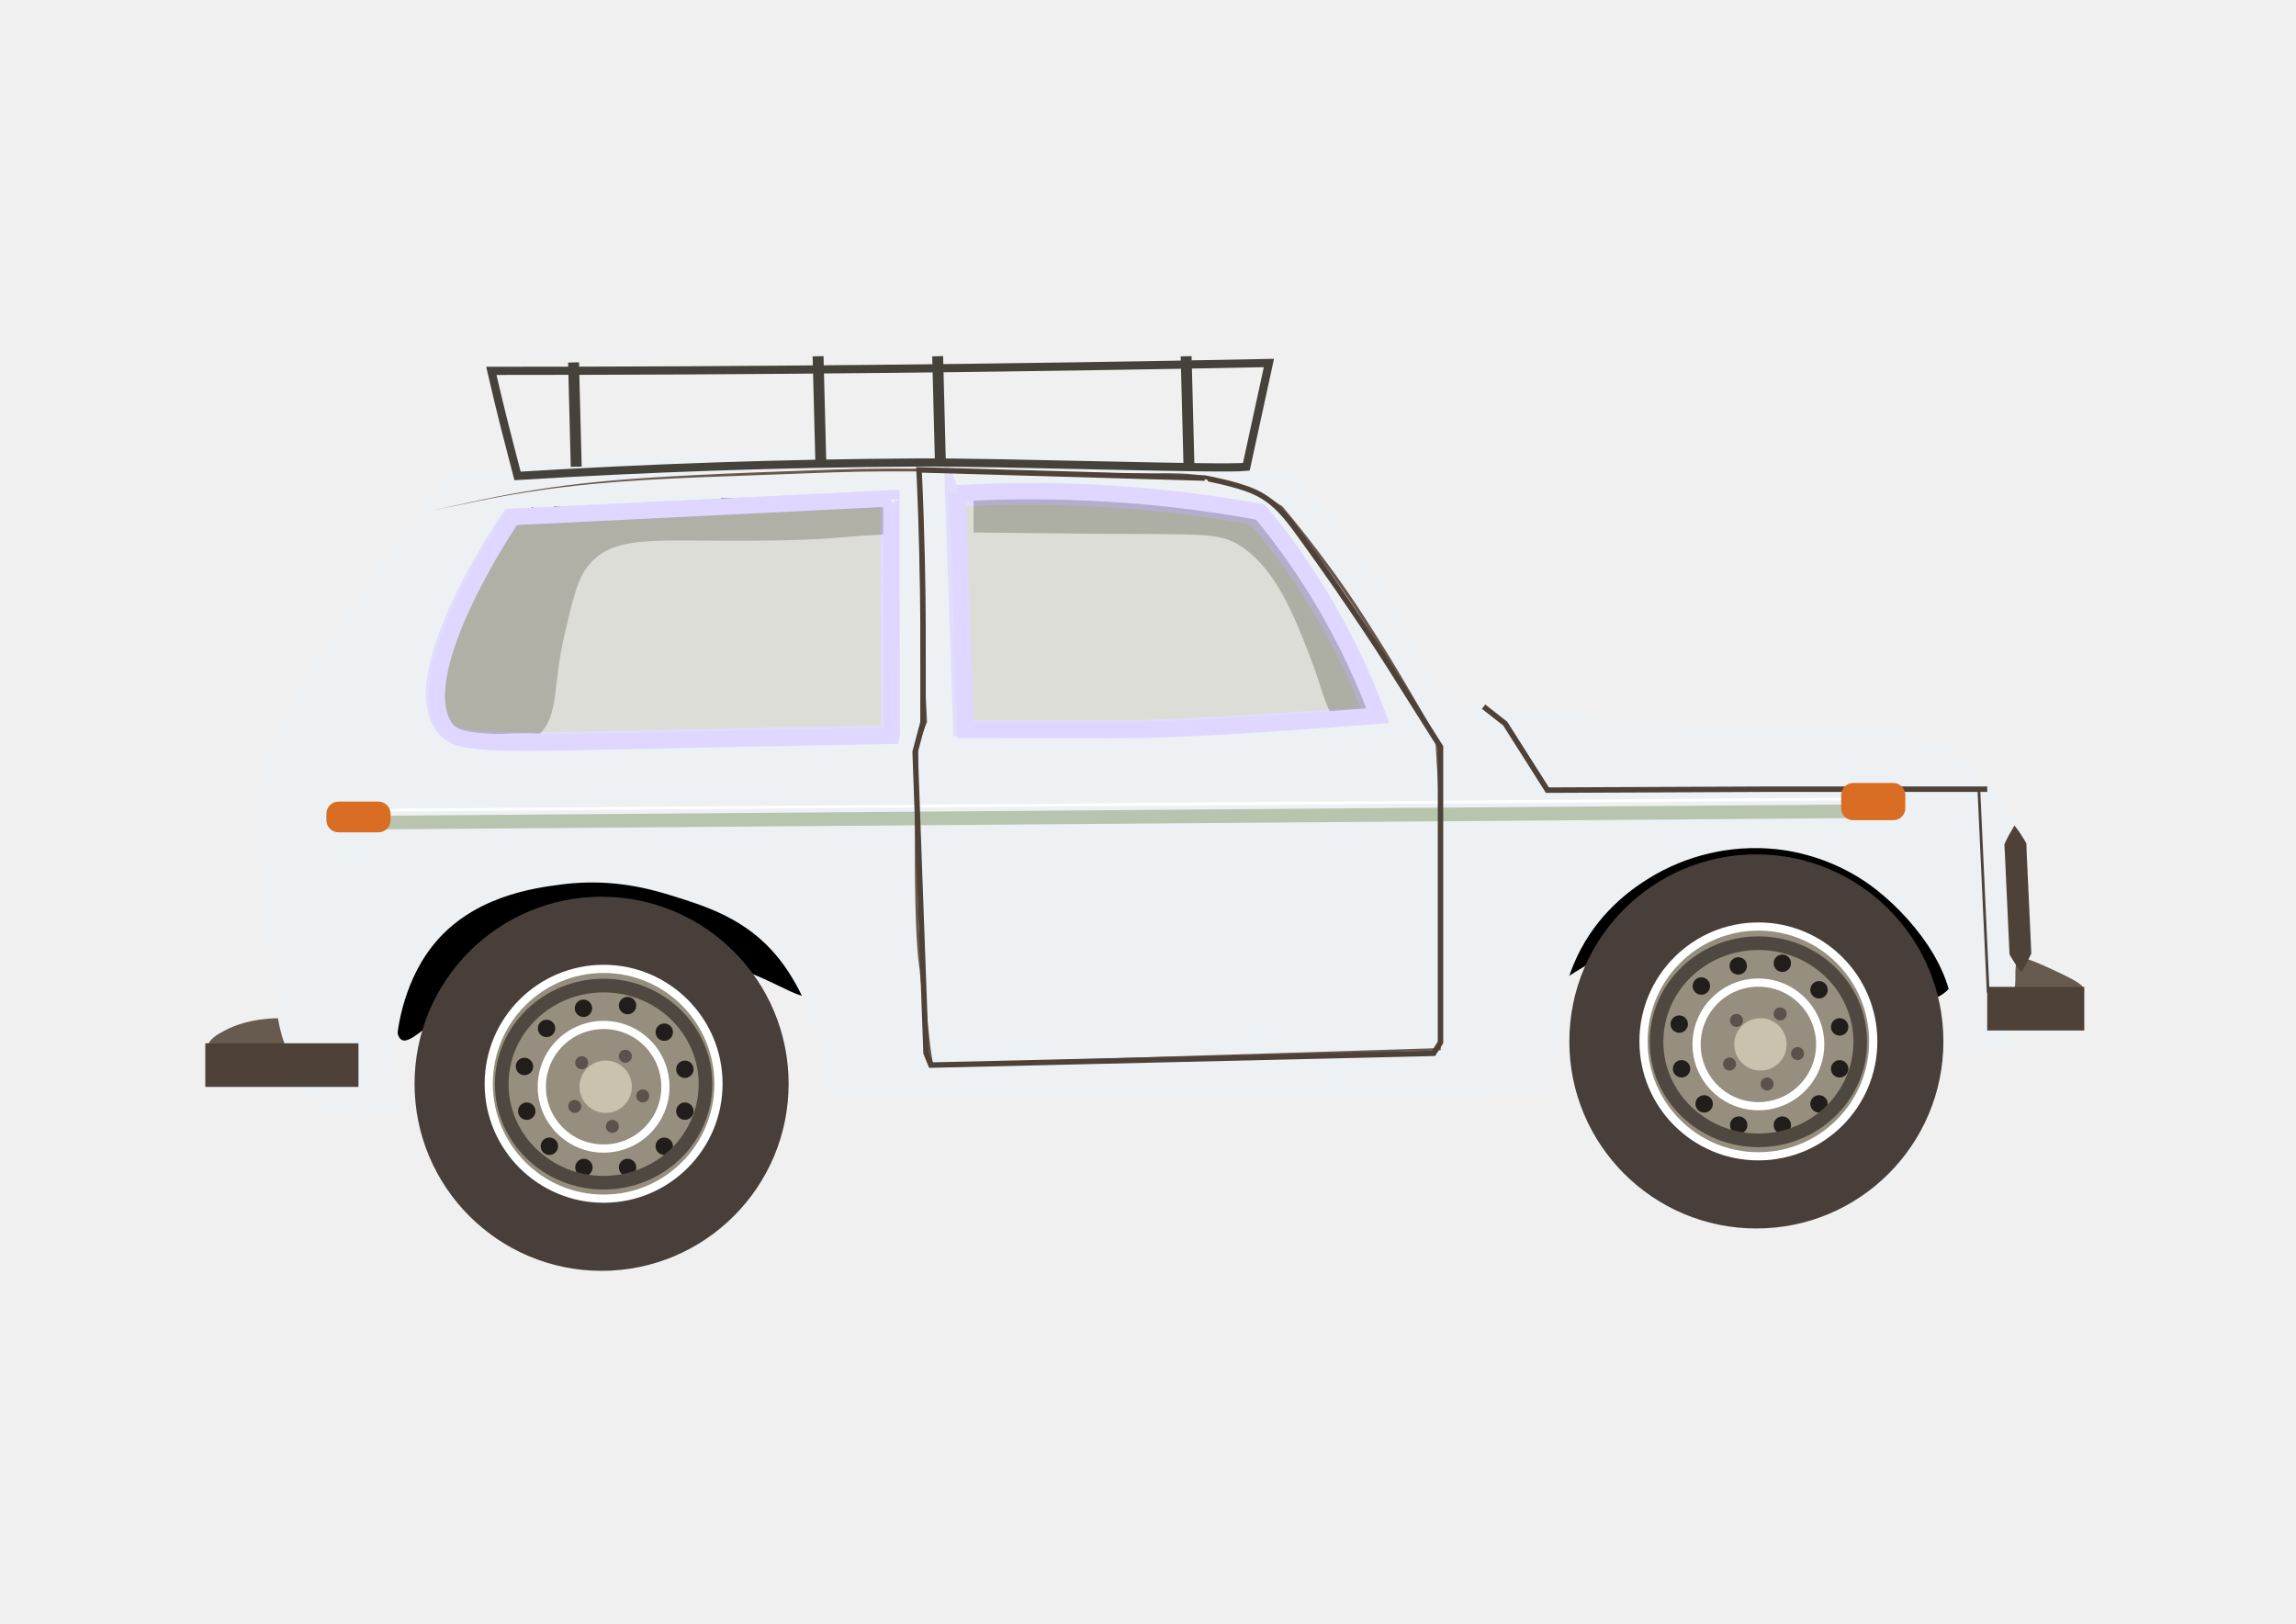
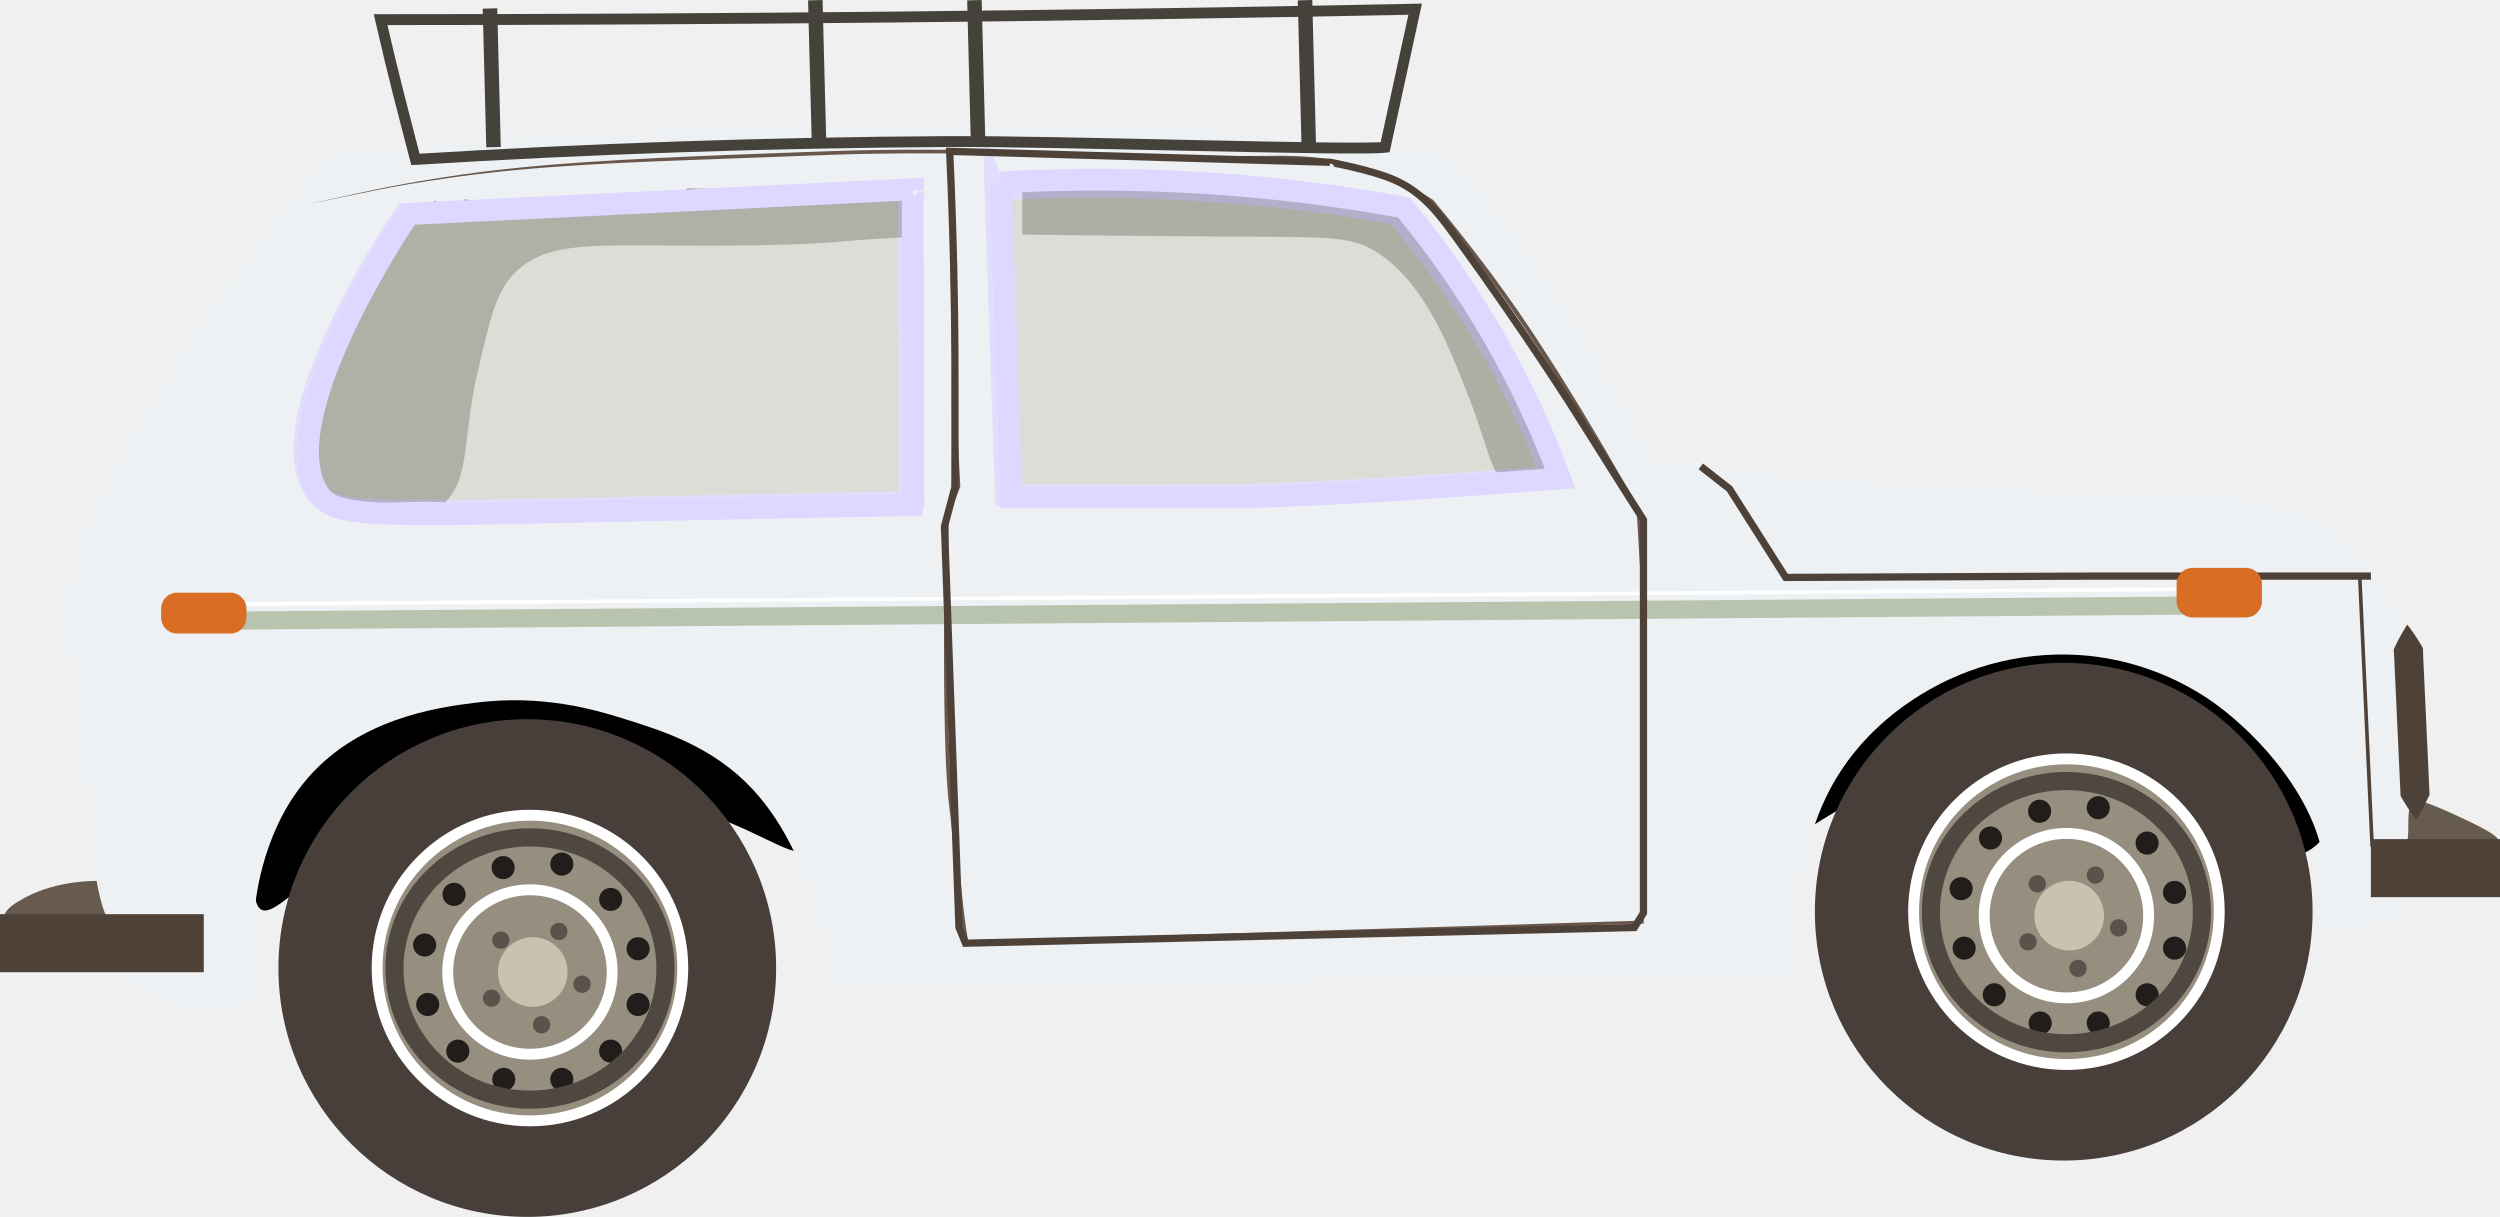
- <svg xmlns="http://www.w3.org/2000/svg" id="Layer_1" data-name="Layer 1" viewBox="0 0 841.89 595.28">
-   <defs>
-     <style>.cls-1{fill:#483f3a;}.cls-2{fill:#968f7f;}.cls-10,.cls-2,.cls-6{stroke:#fff;}.cls-10,.cls-11,.cls-15,.cls-17,.cls-19,.cls-2,.cls-20,.cls-22,.cls-23,.cls-5,.cls-6,.cls-9{stroke-miterlimit:10;}.cls-2,.cls-22,.cls-6{stroke-width:3px;}.cls-3{fill:#cac2af;}.cls-4{fill:#211d1a;}.cls-11,.cls-17,.cls-19,.cls-20,.cls-22,.cls-23,.cls-5,.cls-6,.cls-9{fill:none;}.cls-5{stroke:#4f4840;}.cls-5,.cls-9{stroke-width:5px;}.cls-7{fill:#5b524b;}.cls-8{fill:#edf1f4;}.cls-9{stroke:#b9c4af;}.cls-10{fill:#fff;}.cls-11,.cls-19,.cls-20{stroke:#4e4138;}.cls-11{stroke-width:2px;}.cls-12{fill:#d96d24;}.cls-13{fill:#45423b;}.cls-14{fill:#3b3932;}.cls-15{fill:#d5d7cc;opacity:0.74;}.cls-15,.cls-17{stroke:#dfd7ff;stroke-width:6px;}.cls-16{fill:#69574b;}.cls-18{fill:#675b4f;}.cls-19{stroke-width:16px;}.cls-21{fill:#4e4138;}.cls-22,.cls-23{stroke:#45423b;}.cls-23{stroke-width:4px;}</style>
+ <svg xmlns="http://www.w3.org/2000/svg" id="Layer_1" data-name="Layer 1" viewBox="0 0 688.97 335.362" version="1.1" width="688.97" height="335.362">
+   <defs id="defs4">
+     <style id="style2">.cls-1{fill:#483f3a;}.cls-2{fill:#968f7f;}.cls-10,.cls-2,.cls-6{stroke:#fff;}.cls-10,.cls-11,.cls-15,.cls-17,.cls-19,.cls-2,.cls-20,.cls-22,.cls-23,.cls-5,.cls-6,.cls-9{stroke-miterlimit:10;}.cls-2,.cls-22,.cls-6{stroke-width:3px;}.cls-3{fill:#cac2af;}.cls-4{fill:#211d1a;}.cls-11,.cls-17,.cls-19,.cls-20,.cls-22,.cls-23,.cls-5,.cls-6,.cls-9{fill:none;}.cls-5{stroke:#4f4840;}.cls-5,.cls-9{stroke-width:5px;}.cls-7{fill:#5b524b;}.cls-8{fill:#edf1f4;}.cls-9{stroke:#b9c4af;}.cls-10{fill:#fff;}.cls-11,.cls-19,.cls-20{stroke:#4e4138;}.cls-11{stroke-width:2px;}.cls-12{fill:#d96d24;}.cls-13{fill:#45423b;}.cls-14{fill:#3b3932;}.cls-15{fill:#d5d7cc;opacity:0.74;}.cls-15,.cls-17{stroke:#dfd7ff;stroke-width:6px;}.cls-16{fill:#69574b;}.cls-18{fill:#675b4f;}.cls-19{stroke-width:16px;}.cls-21{fill:#4e4138;}.cls-22,.cls-23{stroke:#45423b;}.cls-23{stroke-width:4px;}</style>
  </defs>
-   <path d="M557.16,366.55c4.35,4.2,16.91-12.47,48.56-23.88,18.16-6.54,53.24-19.19,73.38-2.65,4.22,3.47,8.27,8.62,16,15.75s9,10.39,12.41,10.4c6.51,0,13.53-10.06,13.6-19.47,0-1.93-.22-9.91-10.36-19.57-5.3-5-19.11-14.89-68-18.19-26.79-1.81-40.44-2.57-52.88,4.17C563.94,327.19,551.67,361.24,557.16,366.55Z" />
-   <path d="M146.68,380.73c4.07,4.72,15.8-14,45.38-26.82,26.47-11.47,54.33-8.54,68.57-3s20.06,8.22,20.06,8.22c8.68,4,10.48,5.32,15.13,6.41,8.53,2,21,1.74,22.31-2.94,2.19-7.66-26.07-25-27.92-26.16-9.65-5.87-31-17.79-63.53-20.43-25-2-37.79-2.9-49.41,4.68C153,336.52,141.55,374.77,146.68,380.73Z" />
-   <circle class="cls-1" cx="644.02" cy="381.8" r="68.58" />
-   <circle class="cls-2" cx="644.76" cy="381.8" r="42.12" />
-   <circle class="cls-3" cx="645.52" cy="382.89" r="9.6" />
-   <circle class="cls-4" cx="637.37" cy="354.12" r="3.19" />
-   <circle class="cls-4" cx="653.54" cy="353.14" r="3.19" />
-   <circle class="cls-4" cx="667" cy="362.88" r="3.19" />
-   <circle class="cls-4" cx="674.56" cy="376.48" r="3.19" />
-   <circle class="cls-4" cx="674.56" cy="391.84" r="3.19" />
-   <circle class="cls-4" cx="667" cy="404.7" r="3.19" />
-   <circle class="cls-4" cx="653.54" cy="412.48" r="3.19" />
-   <circle class="cls-4" cx="637.54" cy="412.48" r="3.19" />
-   <circle class="cls-4" cx="624.88" cy="404.7" r="3.19" />
-   <circle class="cls-4" cx="616.58" cy="391.84" r="3.19" />
-   <circle class="cls-4" cx="615.74" cy="375.45" r="3.19" />
-   <circle class="cls-4" cx="623.84" cy="361.5" r="3.19" />
-   <ellipse class="cls-5" cx="644.76" cy="381.93" rx="37.35" ry="36.14" />
-   <circle class="cls-6" cx="644.76" cy="382.89" r="22.66" />
-   <circle class="cls-7" cx="652.73" cy="371.71" r="2.39" />
-   <circle class="cls-7" cx="636.73" cy="374.1" r="2.39" />
-   <circle class="cls-7" cx="634.18" cy="390.1" r="2.39" />
-   <circle class="cls-7" cx="647.96" cy="397.42" r="2.39" />
-   <circle class="cls-7" cx="659.12" cy="386.26" r="2.39" />
-   <circle class="cls-1" cx="220.59" cy="397.33" r="68.58" />
-   <circle class="cls-2" cx="221.33" cy="397.33" r="42.12" />
-   <circle class="cls-3" cx="222.09" cy="398.42" r="9.6" />
-   <circle class="cls-4" cx="213.94" cy="369.65" r="3.19" />
-   <circle class="cls-4" cx="230.11" cy="368.67" r="3.19" />
-   <circle class="cls-4" cx="243.57" cy="378.41" r="3.19" />
-   <circle class="cls-4" cx="251.13" cy="392.01" r="3.19" />
-   <circle class="cls-4" cx="251.13" cy="407.37" r="3.19" />
-   <circle class="cls-4" cx="243.57" cy="420.23" r="3.19" />
-   <circle class="cls-4" cx="230.11" cy="428.01" r="3.19" />
-   <circle class="cls-4" cx="214.11" cy="428.01" r="3.19" />
-   <circle class="cls-4" cx="201.45" cy="420.23" r="3.19" />
-   <circle class="cls-4" cx="193.15" cy="407.37" r="3.19" />
-   <circle class="cls-4" cx="192.31" cy="390.98" r="3.19" />
-   <circle class="cls-4" cx="200.41" cy="377.03" r="3.19" />
-   <ellipse class="cls-5" cx="221.33" cy="397.46" rx="37.35" ry="36.14" />
-   <circle class="cls-6" cx="221.33" cy="398.42" r="22.66" />
-   <circle class="cls-7" cx="229.3" cy="387.24" r="2.39" />
-   <circle class="cls-7" cx="213.3" cy="389.63" r="2.39" />
-   <circle class="cls-7" cx="210.75" cy="405.63" r="2.39" />
-   <circle class="cls-7" cx="224.53" cy="412.95" r="2.39" />
-   <circle class="cls-7" cx="235.69" cy="401.79" r="2.39" />
-   <path class="cls-8" d="M165.76,172.92h0s-26.57,31.59-48.36,68.16C103,265.19,95.84,277.62,93.64,296.16c-.5,4.23-.61,7.58,4.32,45.36,6.09,46.71,8,55.3,16.2,61.56,9.63,7.38,24.68,9,30.24,3.24,4.46-4.64.21-11.34,1.08-24.84.09-1.43,1.51-19.94,13-34.56,14.41-18.4,37.46-21.38,47.52-22.68,18.87-2.45,33.54,2,41,4.32,11.08,3.46,24.7,7.72,35.64,19.44,18.9,20.24,21.61,54,21.6,54l265.68-2.16s-2.12-29.48,9.72-51.84c8.05-15.21,20.44-23.17,24.84-25.92a74.24,74.24,0,0,1,46.44-10.8,72.91,72.91,0,0,1,34.56,13c14.27,10.25,32.75,31.81,30.24,51.84-.41,3.3-1.64,8.51,1.08,10.8,0,0,2.31,1.93,19.44-3.24,9.38-69.05-2.16-88.56-2.16-88.56a59.4,59.4,0,0,0-10.74-13.37c-19.1-17.63-42.82-15.15-81.06-15.79a1043.53,1043.53,0,0,1-111.76-8.47s-9.25-17.67-12.22-23.17c-17.86-33-44.49-61.23-44.5-61.24s-36.67-4.17-48.6-5.4c-15-1.56-47.21-3.35-88.56-3.24C266.89,164.57,199.2,169.93,165.76,172.92Z" />
-   <line class="cls-9" x1="123.52" y1="301.68" x2="688.72" y2="297.36" />
-   <line class="cls-10" x1="124.23" y1="297.15" x2="682.12" y2="292.88" />
-   <path class="cls-11" d="M544,259.08l7.92,6.2,15.48,24.4,83.16-.36h78.12" />
-   <rect class="cls-12" x="119.68" y="293.88" width="23.52" height="11.27" rx="4.44" />
-   <rect class="cls-12" x="675.12" y="287.05" width="23.52" height="13.66" rx="4.44" />
-   <path class="cls-13" d="M325.09,183.63a6.27,6.27,0,0,1,.13-3.07c-20.2.93-40.4,2.27-60.58,2a5.74,5.74,0,0,1-3.6,1.2c-19.29.14-38.42,4.32-57.64,1.79a5.52,5.52,0,0,1-4.28,1.81,5.58,5.58,0,0,1-3.9-1.43c-.87.58-1.73,1.22-2.58,1.91-7.64,6.21-12.83,15.66-17.28,23.76a110.91,110.91,0,0,0-11.52,31.68c-2.79,12.65-4.34,20.16-1.16,25.29,11.72,1.8,23.53-.28,35.26.43,7.1-7.11,4.6-17.34,9.1-36.52,3.28-14,4.92-21,9.36-25.92,10.81-12.06,28-7.1,76.32-8.64,16.95-.54,12-1.06,33.92-2.07A91.36,91.36,0,0,0,325.09,183.63Z" />
-   <path class="cls-14" d="M495,242.56c-6.4-12.81-14.43-24.49-20.16-37.63a40.57,40.57,0,0,1-3.18-4.61l-.2-.32a5.73,5.73,0,0,1-1.07-1.64l-.22-.24a12.46,12.46,0,0,0-.93-.86,4.64,4.64,0,0,1-.81-.91l-.12-.11c-.23-.16-.47-.34-.56-.38a5.63,5.63,0,0,1-2.38-2.65,91.25,91.25,0,0,0-16.05-7.91c-3.41-.69-6.76-1.68-10.22-2.12a95.76,95.76,0,0,0-13.23-.27c-8.2.1-17.1,1.22-25.09-1a5.77,5.77,0,0,1-3.09-2H357v15.29c11.1.08,26.93.4,61.68.57,24,.11,29.66,0,36.62,4.67,12.69,8.48,19.37,25.67,24.87,39.82,5.29,13.6,5.65,20,10.72,25.07a71.61,71.61,0,0,0,14.33-1.91C501.3,256.73,498.35,249.35,495,242.56Z" />
-   <path class="cls-15" d="M186.88,189.5s-37.66,54.65-25.2,75.65c4.47,7.53,13.07,6.84,88.56,5.24,33.83-.71,75.6-1.5,75.6-1.5l.12-.67h0s-.26-85.47-.12-85.46a1.16,1.16,0,0,1,0,.18l0-.18Z" />
-   <path class="cls-15" d="M349.6,182.76,352.48,267c57.95.08,61.92,0,61.92,0S436.7,267,503,262a247.27,247.27,0,0,0-42.86-72.5,476.9,476.9,0,0,0-110.52-6.69Z" />
-   <path class="cls-16" d="M158.8,187.08,178,182.94c6.41-1.35,12.87-2.49,19.35-3.5,12.95-2.05,26-3.31,39.09-4.19s26.17-1.47,39.26-2l19.64-.73c6.54-.24,13.1-.5,19.65-.61,26.23-.5,52.43.63,78.62,1.25q9.83.24,19.64.35c3.28,0,6.55.06,9.82,0s6.55-.07,9.85.07a72,72,0,0,1,37.19,12l.06,0,0,0q8.29,9.9,16,20.28t14.67,21.22c4.68,7.21,9.19,14.54,13.58,21.93s8.68,14.83,12.84,22.37l.05.09v.1l.83,14.12.42,7.06c.14,2.35.18,4.71.24,7.07.19,9.43-.08,18.86-.17,28.27l-.36,56.51v.48l-.48,0L341.7,391h-.43l-.08-.42c-.95-4.86-1.43-9.79-1.93-14.67l-1.48-14.7-.37-3.67-.18-1.84L337,354q-.47-3.69-.7-7.38c-.33-4.92-.5-9.84-.63-14.77-.23-9.84-.27-19.69-.22-29.53s.2-19.69.42-29.53v-.08l0-.07,3.28-8.27,0,.15c-.35-7.52-.64-15.11-.91-22.66s-.5-15.12-.69-22.69-.34-15.12-.35-22.69l-.11-22.69.31,22.69c.07,7.56.28,15.12.54,22.68s.55,15.12.88,22.68.69,15.09,1.11,22.68v.06l0,.08-3.2,8.29,0-.15-.28,29.52c-.05,9.84,0,19.68.22,29.51.13,4.91.3,9.83.63,14.72.16,2.45.38,4.9.69,7.32l.26,1.78.18,1.83.37,3.67,1.47,14.68c.51,4.91,1,9.78,1.92,14.59l-.51-.4,186.12-5.76-.48.49.36-56.51c.09-9.42.36-18.84.17-28.24-.06-2.35-.1-4.7-.24-7l-.42-7-.83-14.09.06.19q-6.23-11.27-12.82-22.33c-4.39-7.38-8.89-14.7-13.56-21.9s-9.53-14.27-14.64-21.17S475,192.93,469.46,186.35l.1.09a70.93,70.93,0,0,0-36.67-11.84c-3.25-.14-6.53,0-9.81-.07s-6.55,0-9.83,0q-9.83-.11-19.66-.35c-26.19-.62-52.38-1.75-78.57-1.25-6.54.11-13.08.37-19.63.61l-19.64.73c-13.09.48-26.19.92-39.26,1.7s-26.13,1.92-39.08,3.85c-6.48.95-12.94,2-19.36,3.33Z" />
-   <path class="cls-11" d="M337,172.26c1.09,23.85,1.38,42.8,1.44,55.86.06,11.93,0,36.71,0,36.72h0l-2.88,10.8h0s1.37,38.34,4,110.46l1.8,4.38h0l184.32-4.32h0l2.52-4h0V273.84h0S518,257.73,509.8,244.68c0,0-14-22.26-33.48-49-4.59-6.31-9.05-12.25-17-15.65-6.52-2.78-17.53-4.75-17.53-4.76h0Z" />
-   <path class="cls-17" d="M351.1,180.83q1.45,43.38,2.89,86.77c58.25.08,62.24,0,62.24,0s22.41,0,89-5.19a255.93,255.93,0,0,0-43.08-74.69,468,468,0,0,0-111.08-6.89Z" />
-   <path class="cls-17" d="M187.9,189.56s-37.66,55.18-25.2,76.38c4.47,7.6,13.07,6.91,88.56,5.29,33.83-.72,75.59-1.51,75.6-1.51L327,269h0s-.26-86.29-.12-86.28l0,.18,0-.18Z" />
-   <path class="cls-18" d="M740.56,351.48c.73-.49,1.84-.74,11.76,3.84,10.41,4.8,11.5,6,11.76,7.44.7,3.89-4.86,7.79-5.76,8.4-9.57,6.48-24.56,1.83-24.72-1,0-.75,1-.84,2.45-2.26C741.35,362.7,737.08,353.79,740.56,351.48Z" />
-   <line class="cls-19" x1="728.66" y1="369.8" x2="764.25" y2="369.8" />
-   <line class="cls-20" x1="725.61" y1="289.68" x2="729.02" y2="363.84" />
-   <path class="cls-21" d="M738.68,302.66c.45.54.82,1.09,1.24,1.63l1.11,1.63c.73,1.09,1.37,2.19,2,3.28,0,2.25.18,4.49.26,6.73l.62,13.44.62,13.45.31,6.73c-.54,1.14-1.08,2.29-1.7,3.44l-.94,1.73c-.35.58-.66,1.15-1.05,1.73-.44-.54-.8-1.08-1.21-1.63l-1.09-1.63c-.72-1.09-1.36-2.18-2-3.28l-.31-6.72-.62-13.45-.62-13.44c-.12-2.25-.16-4.49-.35-6.73.51-1.14,1.06-2.29,1.69-3.44l1-1.73C738,303.82,738.27,303.24,738.68,302.66Z" />
-   <path class="cls-18" d="M101.92,373.32h0s-10.7-.27-19.68,4.56c-2.47,1.32-6,3.26-6,6s3.19,4.64,3.84,5c4.35,2.68,7.88.76,21.36-.24,4.74-.36,9.09-.55,9.12-1.2,0-.46-2.26-.21-4.32-1.68C106.24,385.8,103.78,384,101.92,373.32Z" />
-   <line class="cls-19" x1="75.28" y1="390.48" x2="131.44" y2="390.48" />
-   <path class="cls-22" d="M189.77,174.48s-2.83-10.76-4.81-18.6c-1.22-4.82-2.89-11.62-4.8-19.92q71,0,141.89-.72,71.61-.72,143.23-2.16L457,171.14c-8.26,1-90.16-1.76-120.33-1.58C285.65,169.85,236.64,171.61,189.77,174.48Z" />
-   <line class="cls-23" x1="210.31" y1="132.88" x2="211.29" y2="171.11" />
-   <line class="cls-23" x1="343.82" y1="130.6" x2="344.8" y2="168.84" />
-   <line class="cls-23" x1="299.97" y1="130.6" x2="300.96" y2="168.84" />
-   <line class="cls-23" x1="434.93" y1="130.6" x2="435.98" y2="171.39" />
+   <path d="m 481.88,236.002 c 4.35,4.2 16.91,-12.47 48.56,-23.88 18.16,-6.54 53.24,-19.19 73.38,-2.65 4.22,3.47 8.27,8.62 16,15.75 7.73,7.13 9,10.39 12.41,10.4 6.51,0 13.53,-10.06 13.6,-19.47 0,-1.93 -0.22,-9.91 -10.36,-19.57 -5.3,-5 -19.11,-14.89 -68,-18.19 -26.79,-1.81 -40.44,-2.57 -52.88,4.17 -25.93,14.08 -38.2,48.13 -32.71,53.44 z" id="path8" />
+   <path d="m 71.4,250.182 c 4.07,4.72 15.8,-14 45.38,-26.82 26.47,-11.47 54.33,-8.54 68.57,-3 14.24,5.54 20.06,8.22 20.06,8.22 8.68,4 10.48,5.32 15.13,6.41 8.53,2 21,1.74 22.31,-2.94 2.19,-7.66 -26.07,-25 -27.92,-26.16 -9.65,-5.87 -31,-17.79 -63.53,-20.43 -25,-2 -37.79,-2.9 -49.41,4.68 -24.27,15.83 -35.72,54.08 -30.59,60.04 z" id="path10" />
+   <circle class="cls-1" cx="568.74" cy="251.252" r="68.58" id="circle12" style="fill:#483f3a" />
+   <circle class="cls-2" cx="569.48" cy="251.252" r="42.12" id="circle14" style="fill:#968f7f;stroke:#ffffff;stroke-width:3px;stroke-miterlimit:10" />
+   <circle class="cls-3" cx="570.24" cy="252.342" r="9.6" id="circle16" style="fill:#cac2af" />
+   <circle class="cls-4" cx="562.09" cy="223.572" r="3.19" id="circle18" style="fill:#211d1a" />
+   <circle class="cls-4" cx="578.26" cy="222.592" r="3.19" id="circle20" style="fill:#211d1a" />
+   <circle class="cls-4" cx="591.72" cy="232.332" r="3.19" id="circle22" style="fill:#211d1a" />
+   <circle class="cls-4" cx="599.28" cy="245.932" r="3.19" id="circle24" style="fill:#211d1a" />
+   <circle class="cls-4" cx="599.28" cy="261.292" r="3.19" id="circle26" style="fill:#211d1a" />
+   <circle class="cls-4" cx="591.72" cy="274.152" r="3.19" id="circle28" style="fill:#211d1a" />
+   <circle class="cls-4" cx="578.26" cy="281.932" r="3.19" id="circle30" style="fill:#211d1a" />
+   <circle class="cls-4" cx="562.26" cy="281.932" r="3.19" id="circle32" style="fill:#211d1a" />
+   <circle class="cls-4" cx="549.6" cy="274.152" r="3.19" id="circle34" style="fill:#211d1a" />
+   <circle class="cls-4" cx="541.3" cy="261.292" r="3.19" id="circle36" style="fill:#211d1a" />
+   <circle class="cls-4" cx="540.46" cy="244.902" r="3.19" id="circle38" style="fill:#211d1a" />
+   <circle class="cls-4" cx="548.56" cy="230.952" r="3.19" id="circle40" style="fill:#211d1a" />
+   <ellipse class="cls-5" cx="569.48" cy="251.382" rx="37.35" ry="36.14" id="ellipse42" style="fill:none;stroke:#4f4840;stroke-width:5px;stroke-miterlimit:10" />
+   <circle class="cls-6" cx="569.48" cy="252.342" r="22.66" id="circle44" style="fill:none;stroke:#ffffff;stroke-width:3px;stroke-miterlimit:10" />
+   <circle class="cls-7" cx="577.45" cy="241.162" r="2.39" id="circle46" style="fill:#5b524b" />
+   <circle class="cls-7" cx="561.45" cy="243.552" r="2.39" id="circle48" style="fill:#5b524b" />
+   <circle class="cls-7" cx="558.9" cy="259.552" r="2.39" id="circle50" style="fill:#5b524b" />
+   <circle class="cls-7" cx="572.68" cy="266.872" r="2.39" id="circle52" style="fill:#5b524b" />
+   <circle class="cls-7" cx="583.84" cy="255.712" r="2.39" id="circle54" style="fill:#5b524b" />
+   <circle class="cls-1" cx="145.31" cy="266.782" r="68.58" id="circle56" style="fill:#483f3a" />
+   <circle class="cls-2" cx="146.05" cy="266.782" r="42.12" id="circle58" style="fill:#968f7f;stroke:#ffffff;stroke-width:3px;stroke-miterlimit:10" />
+   <circle class="cls-3" cx="146.81" cy="267.872" r="9.6" id="circle60" style="fill:#cac2af" />
+   <circle class="cls-4" cx="138.66" cy="239.102" r="3.19" id="circle62" style="fill:#211d1a" />
+   <circle class="cls-4" cx="154.83" cy="238.122" r="3.19" id="circle64" style="fill:#211d1a" />
+   <circle class="cls-4" cx="168.29" cy="247.862" r="3.19" id="circle66" style="fill:#211d1a" />
+   <circle class="cls-4" cx="175.85" cy="261.462" r="3.19" id="circle68" style="fill:#211d1a" />
+   <circle class="cls-4" cx="175.85" cy="276.822" r="3.19" id="circle70" style="fill:#211d1a" />
+   <circle class="cls-4" cx="168.29" cy="289.682" r="3.19" id="circle72" style="fill:#211d1a" />
+   <circle class="cls-4" cx="154.83" cy="297.462" r="3.19" id="circle74" style="fill:#211d1a" />
+   <circle class="cls-4" cx="138.83" cy="297.462" r="3.19" id="circle76" style="fill:#211d1a" />
+   <circle class="cls-4" cx="126.17" cy="289.682" r="3.19" id="circle78" style="fill:#211d1a" />
+   <circle class="cls-4" cx="117.87" cy="276.822" r="3.19" id="circle80" style="fill:#211d1a" />
+   <circle class="cls-4" cx="117.03" cy="260.432" r="3.19" id="circle82" style="fill:#211d1a" />
+   <circle class="cls-4" cx="125.13" cy="246.482" r="3.19" id="circle84" style="fill:#211d1a" />
+   <ellipse class="cls-5" cx="146.05" cy="266.912" rx="37.35" ry="36.14" id="ellipse86" style="fill:none;stroke:#4f4840;stroke-width:5px;stroke-miterlimit:10" />
+   <circle class="cls-6" cx="146.05" cy="267.872" r="22.66" id="circle88" style="fill:none;stroke:#ffffff;stroke-width:3px;stroke-miterlimit:10" />
+   <circle class="cls-7" cx="154.02" cy="256.692" r="2.39" id="circle90" style="fill:#5b524b" />
+   <circle class="cls-7" cx="138.02" cy="259.082" r="2.39" id="circle92" style="fill:#5b524b" />
+   <circle class="cls-7" cx="135.47" cy="275.082" r="2.39" id="circle94" style="fill:#5b524b" />
+   <circle class="cls-7" cx="149.25" cy="282.402" r="2.39" id="circle96" style="fill:#5b524b" />
+   <circle class="cls-7" cx="160.41" cy="271.242" r="2.39" id="circle98" style="fill:#5b524b" />
+   <path class="cls-8" d="m 90.48,42.372 v 0 c 0,0 -26.57,31.59 -48.36,68.16 -14.4,24.11 -21.56,36.54 -23.76,55.08 -0.5,4.23 -0.61,7.58 4.32,45.36 6.09,46.71 8,55.3 16.2,61.56 9.63,7.38 24.68,9 30.24,3.24 4.46,-4.64 0.21,-11.34 1.08,-24.84 0.09,-1.43 1.51,-19.94 13,-34.56 14.41,-18.4 37.46,-21.38 47.52,-22.68 18.87,-2.45 33.54,2 41,4.32 11.08,3.46 24.7,7.72 35.64,19.44 18.9,20.24 21.61,54 21.6,54 l 265.68,-2.16 c 0,0 -2.12,-29.48 9.72,-51.84 8.05,-15.21 20.44,-23.17 24.84,-25.92 a 74.24,74.24 0 0 1 46.44,-10.8 72.91,72.91 0 0 1 34.56,13 c 14.27,10.25 32.75,31.81 30.24,51.84 -0.41,3.3 -1.64,8.51 1.08,10.8 0,0 2.31,1.93 19.44,-3.24 9.38,-69.05 -2.16,-88.56 -2.16,-88.56 a 59.4,59.4 0 0 0 -10.74,-13.37 c -19.1,-17.63 -42.82,-15.15 -81.06,-15.79 a 1043.53,1043.53 0 0 1 -111.76,-8.47 c 0,0 -9.25,-17.67 -12.22,-23.17 -17.86,-33 -44.49,-61.23 -44.5,-61.24 -0.01,-0.01 -36.67,-4.17 -48.6,-5.4 -15,-1.56 -47.21,-3.35 -88.56,-3.24 -69.75,0.13 -137.44,5.49 -170.88,8.48 z" id="path100" style="fill:#edf1f4" />
+   <line class="cls-9" x1="48.24" y1="171.132" x2="613.44" y2="166.812" id="line102" style="fill:none;stroke:#b9c4af;stroke-width:5px;stroke-miterlimit:10" />
+   <line class="cls-10" x1="48.95" y1="166.602" x2="606.84" y2="162.332" id="line104" style="fill:#ffffff;stroke:#ffffff;stroke-miterlimit:10" />
+   <path class="cls-11" d="m 468.72,128.532 7.92,6.2 15.48,24.4 83.16,-0.36 h 78.12" id="path106" style="fill:none;stroke:#4e4138;stroke-width:2px;stroke-miterlimit:10" />
+   <rect class="cls-12" x="44.4" y="163.332" width="23.52" height="11.27" rx="4.44" id="rect108" style="fill:#d96d24" />
+   <rect class="cls-12" x="599.84" y="156.502" width="23.52" height="13.66" rx="4.44" id="rect110" style="fill:#d96d24" />
+   <path class="cls-13" d="m 249.81,53.082 a 6.27,6.27 0 0 1 0.13,-3.07 c -20.2,0.93 -40.4,2.27 -60.58,2 a 5.74,5.74 0 0 1 -3.6,1.2 c -19.29,0.14 -38.42,4.32 -57.64,1.79 a 5.52,5.52 0 0 1 -4.28,1.81 5.58,5.58 0 0 1 -3.9,-1.43 c -0.87,0.58 -1.73,1.22 -2.58,1.91 -7.64,6.21 -12.83,15.66 -17.28,23.76 A 110.91,110.91 0 0 0 88.56,112.732 c -2.79,12.65 -4.34,20.16 -1.16,25.29 11.72,1.8 23.53,-0.28 35.26,0.43 7.1,-7.11 4.6,-17.34 9.1,-36.52 3.28,-14 4.92,-21 9.36,-25.92 10.81,-12.06 28,-7.1 76.32,-8.64 16.95,-0.54 12,-1.06 33.92,-2.07 a 91.36,91.36 0 0 0 -1.55,-12.22 z" id="path112" style="fill:#45423b" />
+   <path class="cls-14" d="m 419.72,112.012 c -6.4,-12.81 -14.43,-24.49 -20.16,-37.63 a 40.57,40.57 0 0 1 -3.18,-4.61 l -0.2,-0.32 a 5.73,5.73 0 0 1 -1.07,-1.64 l -0.22,-0.24 a 12.46,12.46 0 0 0 -0.93,-0.86 4.64,4.64 0 0 1 -0.81,-0.91 l -0.12,-0.11 c -0.23,-0.16 -0.47,-0.34 -0.56,-0.38 a 5.63,5.63 0 0 1 -2.38,-2.65 91.25,91.25 0 0 0 -16.05,-7.91 c -3.41,-0.69 -6.76,-1.68 -10.22,-2.12 a 95.76,95.76 0 0 0 -13.23,-0.27 c -8.2,0.1 -17.1,1.22 -25.09,-1 a 5.77,5.77 0 0 1 -3.09,-2 h -40.69 v 15.29 c 11.1,0.08 26.93,0.4 61.68,0.57 24,0.11 29.66,0 36.62,4.67 12.69,8.48 19.37,25.67 24.87,39.82 5.29,13.6 5.65,20 10.72,25.07 a 71.61,71.61 0 0 0 14.33,-1.91 c -3.92,-6.69 -6.87,-14.07 -10.22,-20.86 z" id="path114" style="fill:#3b3932" />
+   <path class="cls-15" d="m 111.6,58.952 c 0,0 -37.66,54.65 -25.2,75.65 4.47,7.53 13.07,6.84 88.56,5.24 33.83,-0.71 75.6,-1.5 75.6,-1.5 l 0.12,-0.67 v 0 c 0,0 -0.26,-85.47 -0.12,-85.46 a 1.16,1.16 0 0 1 0,0.18 v -0.18 z" id="path116" style="opacity:0.74;fill:#d5d7cc;stroke:#dfd7ff;stroke-width:6px;stroke-miterlimit:10" />
+   <path class="cls-15" d="m 274.32,52.212 2.88,84.24 c 57.95,0.08 61.92,0 61.92,0 0,0 22.3,0 88.6,-5 a 247.27,247.27 0 0 0 -42.86,-72.5 476.9,476.9 0 0 0 -110.52,-6.69 z" id="path118" style="opacity:0.74;fill:#d5d7cc;stroke:#dfd7ff;stroke-width:6px;stroke-miterlimit:10" />
+   <path class="cls-16" d="m 83.52,56.532 19.2,-4.14 c 6.41,-1.35 12.87,-2.49 19.35,-3.5 12.95,-2.05 26,-3.31 39.09,-4.19 13.09,-0.88 26.17,-1.47 39.26,-2 l 19.64,-0.73 c 6.54,-0.24 13.1,-0.5 19.65,-0.61 26.23,-0.5 52.43,0.63 78.62,1.25 q 9.83,0.24 19.64,0.35 c 3.28,0 6.55,0.06 9.82,0 3.27,-0.06 6.55,-0.07 9.85,0.07 a 72,72 0 0 1 37.19,12 h 0.06 v 0 q 8.29,9.9 16,20.28 7.71,10.38 14.67,21.22 c 4.68,7.21 9.19,14.54 13.58,21.93 4.39,7.39 8.68,14.83 12.84,22.37 l 0.05,0.09 v 0.1 l 0.83,14.12 0.42,7.06 c 0.14,2.35 0.18,4.71 0.24,7.07 0.19,9.43 -0.08,18.86 -0.17,28.27 l -0.36,56.51 v 0.48 h -0.48 l -186.09,5.92 h -0.43 l -0.08,-0.42 c -0.95,-4.86 -1.43,-9.79 -1.93,-14.67 l -1.48,-14.7 -0.37,-3.67 -0.18,-1.84 -0.23,-1.7 q -0.47,-3.69 -0.7,-7.38 c -0.33,-4.92 -0.5,-9.84 -0.63,-14.77 -0.23,-9.84 -0.27,-19.69 -0.22,-29.53 0.05,-9.84 0.2,-19.69 0.42,-29.53 v -0.08 -0.07 l 3.28,-8.27 v 0.15 c -0.35,-7.52 -0.64,-15.11 -0.91,-22.66 -0.27,-7.55 -0.5,-15.12 -0.69,-22.69 -0.19,-7.57 -0.34,-15.12 -0.35,-22.69 l -0.11,-22.69 0.31,22.69 c 0.07,7.56 0.28,15.12 0.54,22.68 0.26,7.56 0.55,15.12 0.88,22.68 0.33,7.56 0.69,15.09 1.11,22.68 v 0.06 0.08 l -3.2,8.29 v -0.15 l -0.28,29.52 c -0.05,9.84 0,19.68 0.22,29.51 0.13,4.91 0.3,9.83 0.63,14.72 0.16,2.45 0.38,4.9 0.69,7.32 l 0.26,1.78 0.18,1.83 0.37,3.67 1.47,14.68 c 0.51,4.91 1,9.78 1.92,14.59 l -0.51,-0.4 186.12,-5.76 -0.48,0.49 0.36,-56.51 c 0.09,-9.42 0.36,-18.84 0.17,-28.24 -0.06,-2.35 -0.1,-4.7 -0.24,-7 l -0.42,-7 -0.83,-14.09 0.06,0.19 q -6.23,-11.27 -12.82,-22.33 c -4.39,-7.38 -8.89,-14.7 -13.56,-21.9 -4.67,-7.2 -9.53,-14.27 -14.64,-21.17 -5.11,-6.9 -10.4,-13.77 -15.94,-20.35 l 0.1,0.09 a 70.93,70.93 0 0 0 -36.67,-11.84 c -3.25,-0.14 -6.53,0 -9.81,-0.07 -3.28,-0.07 -6.55,0 -9.83,0 q -9.83,-0.11 -19.66,-0.35 c -26.19,-0.62 -52.38,-1.75 -78.57,-1.25 -6.54,0.11 -13.08,0.37 -19.63,0.61 l -19.64,0.73 c -13.09,0.48 -26.19,0.92 -39.26,1.7 -13.07,0.78 -26.13,1.92 -39.08,3.85 -6.48,0.95 -12.94,2 -19.36,3.33 z" id="path120" style="fill:#69574b" />
+   <path class="cls-11" d="m 261.72,41.712 c 1.09,23.85 1.38,42.8 1.44,55.86 0.06,11.93 0,36.71 0,36.72 v 0 l -2.88,10.8 v 0 c 0,0 1.37,38.34 4,110.46 l 1.8,4.38 v 0 l 184.32,-4.32 v 0 l 2.52,-4 v 0 -108.32 0 c 0,0 -10.2,-16.11 -18.4,-29.16 0,0 -14,-22.26 -33.48,-49 -4.59,-6.31 -9.05,-12.25 -17,-15.65 -6.52,-2.78 -17.53,-4.75 -17.53,-4.76 v 0 z" id="path122" style="fill:none;stroke:#4e4138;stroke-width:2px;stroke-miterlimit:10" />
+   <path class="cls-17" d="m 275.82,50.282 q 1.45,43.38 2.89,86.77 c 58.25,0.08 62.24,0 62.24,0 0,0 22.41,0 89,-5.19 a 255.93,255.93 0 0 0 -43.08,-74.69 468,468 0 0 0 -111.08,-6.89 z" id="path124" style="fill:none;stroke:#dfd7ff;stroke-width:6px;stroke-miterlimit:10" />
+   <path class="cls-17" d="m 112.62,59.012 c 0,0 -37.66,55.18 -25.2,76.38 4.47,7.6 13.07,6.91 88.56,5.29 33.83,-0.72 75.59,-1.51 75.6,-1.51 l 0.14,-0.72 v 0 c 0,0 -0.26,-86.29 -0.12,-86.28 v 0.18 -0.18 z" id="path126" style="fill:none;stroke:#dfd7ff;stroke-width:6px;stroke-miterlimit:10" />
+   <path class="cls-18" d="m 665.28,220.932 c 0.73,-0.49 1.84,-0.74 11.76,3.84 10.41,4.8 11.5,6 11.76,7.44 0.7,3.89 -4.86,7.79 -5.76,8.4 -9.57,6.48 -24.56,1.83 -24.72,-1 0,-0.75 1,-0.84 2.45,-2.26 5.3,-5.2 1.03,-14.11 4.51,-16.42 z" id="path128" style="fill:#675b4f" />
+   <line class="cls-19" x1="653.38" y1="239.252" x2="688.97" y2="239.252" id="line130" style="fill:none;stroke:#4e4138;stroke-width:16px;stroke-miterlimit:10" />
+   <line class="cls-20" x1="650.33" y1="159.132" x2="653.74" y2="233.292" id="line132" style="fill:none;stroke:#4e4138;stroke-miterlimit:10" />
+   <path class="cls-21" d="m 663.4,172.112 c 0.45,0.54 0.82,1.09 1.24,1.63 l 1.11,1.63 c 0.73,1.09 1.37,2.19 2,3.28 0,2.25 0.18,4.49 0.26,6.73 l 0.62,13.44 0.62,13.45 0.31,6.73 c -0.54,1.14 -1.08,2.29 -1.7,3.44 l -0.94,1.73 c -0.35,0.58 -0.66,1.15 -1.05,1.73 -0.44,-0.54 -0.8,-1.08 -1.21,-1.63 l -1.09,-1.63 c -0.72,-1.09 -1.36,-2.18 -2,-3.28 l -0.31,-6.72 -0.62,-13.45 -0.62,-13.44 c -0.12,-2.25 -0.16,-4.49 -0.35,-6.73 0.51,-1.14 1.06,-2.29 1.69,-3.44 l 1,-1.73 c 0.36,-0.58 0.63,-1.16 1.04,-1.74 z" id="path134" style="fill:#4e4138" />
+   <path class="cls-18" d="m 26.64,242.772 v 0 c 0,0 -10.7,-0.27 -19.68,4.56 -2.47,1.32 -6,3.26 -6,6 0,2.74 3.19,4.64 3.84,5 4.35,2.68 7.88,0.76 21.36,-0.24 4.74,-0.36 9.09,-0.55 9.12,-1.2 0,-0.46 -2.26,-0.21 -4.32,-1.68 0,0.04 -2.46,-1.76 -4.32,-12.44 z" id="path136" style="fill:#675b4f" />
+   <line class="cls-19" x1="0" y1="259.932" x2="56.16" y2="259.932" id="line138" style="fill:none;stroke:#4e4138;stroke-width:16px;stroke-miterlimit:10" />
+   <path class="cls-22" d="m 114.49,43.932 c 0,0 -2.83,-10.76 -4.81,-18.6 -1.22,-4.82 -2.89,-11.62 -4.8,-19.92 q 71,0 141.89,-0.72 71.61,-0.72 143.23,-2.16 l -8.28,38.06 c -8.26,1 -90.16,-1.76 -120.33,-1.58 -51.02,0.29 -100.03,2.05 -146.9,4.92 z" id="path140" style="fill:none;stroke:#45423b;stroke-width:3px;stroke-miterlimit:10" />
+   <line class="cls-23" x1="135.03" y1="2.332" x2="136.01" y2="40.562" id="line142" style="fill:none;stroke:#45423b;stroke-width:4px;stroke-miterlimit:10" />
+   <line class="cls-23" x1="268.54" y1="0.052" x2="269.52" y2="38.292" id="line144" style="fill:none;stroke:#45423b;stroke-width:4px;stroke-miterlimit:10" />
+   <line class="cls-23" x1="224.69" y1="0.052" x2="225.68" y2="38.292" id="line146" style="fill:none;stroke:#45423b;stroke-width:4px;stroke-miterlimit:10" />
+   <line class="cls-23" x1="359.65" y1="0.052" x2="360.7" y2="40.842" id="line148" style="fill:none;stroke:#45423b;stroke-width:4px;stroke-miterlimit:10" />
</svg>
